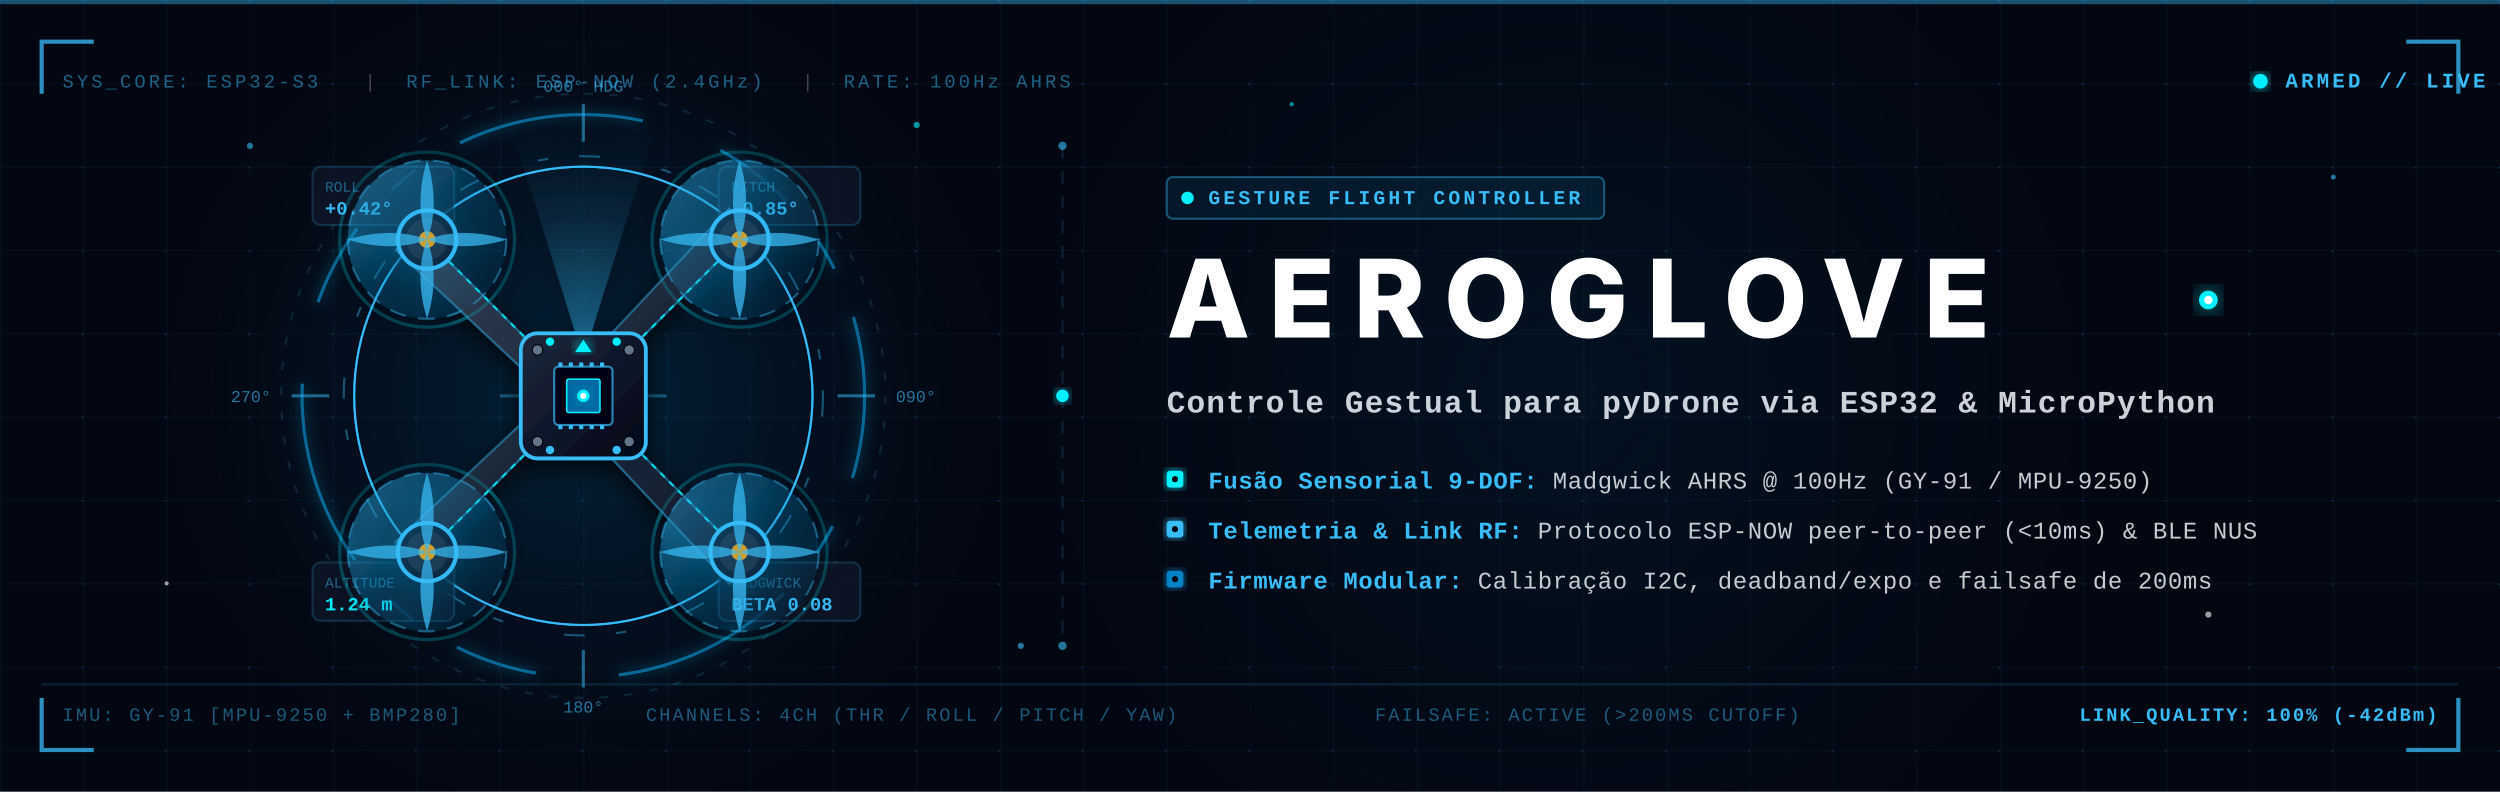
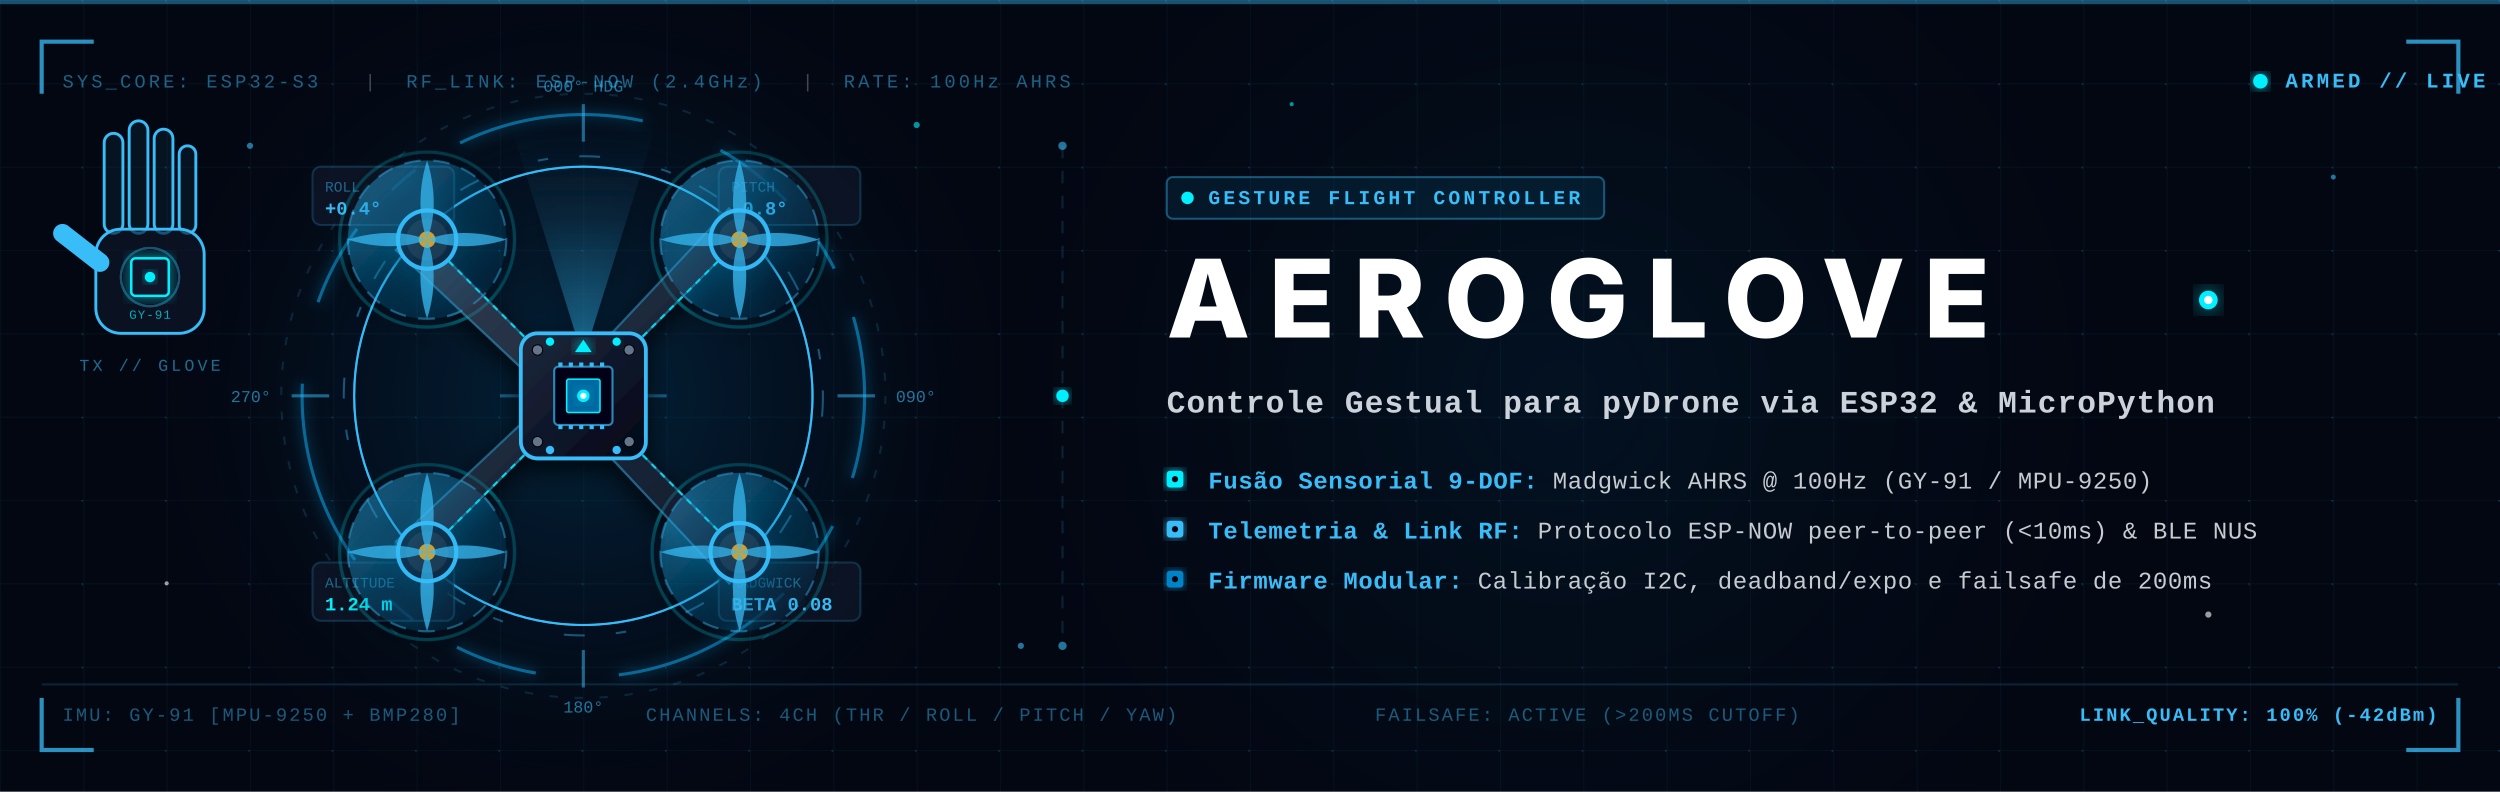
<svg xmlns="http://www.w3.org/2000/svg" viewBox="0 0 1200 380" width="100%" height="100%">
  <defs>
    <pattern id="grid" width="40" height="40" patternUnits="userSpaceOnUse">
      <path d="M 40 0 L 0 0 0 40" fill="none" stroke="rgba(56, 189, 248, 0.05)" stroke-width="1" />
      <circle cx="40" cy="0" r="1" fill="rgba(56, 189, 248, 0.18)" />
    </pattern>
    <filter id="glow-cyan" x="-30%" y="-30%" width="160%" height="160%">
      <feGaussianBlur stdDeviation="6" result="blur" />
      <feMerge>
        <feMergeNode in="blur" />
        <feMergeNode in="SourceGraphic" />
      </feMerge>
    </filter>
    <filter id="glow-soft" x="-20%" y="-20%" width="140%" height="140%">
      <feGaussianBlur stdDeviation="3" result="blur" />
      <feMerge>
        <feMergeNode in="blur" />
        <feMergeNode in="SourceGraphic" />
      </feMerge>
    </filter>
    <filter id="drop-shadow-drone" x="-30%" y="-30%" width="160%" height="160%">
      <feDropShadow dx="0" dy="12" stdDeviation="14" flood-color="#0284c7" flood-opacity="0.35" />
      <feDropShadow dx="0" dy="4" stdDeviation="6" flood-color="#000000" flood-opacity="0.8" />
    </filter>
    <linearGradient id="grad-accent" x1="0%" y1="0%" x2="100%" y2="100%">
      <stop offset="0%" stop-color="#38bdf8" />
      <stop offset="50%" stop-color="#2563eb" />
      <stop offset="100%" stop-color="#0284c7" />
    </linearGradient>
    <linearGradient id="drone-body-grad" x1="0%" y1="0%" x2="100%" y2="100%">
      <stop offset="0%" stop-color="#1e293b" />
      <stop offset="50%" stop-color="#0f172a" />
      <stop offset="100%" stop-color="#020617" />
    </linearGradient>
    <linearGradient id="carbon-arm" x1="0%" y1="0%" x2="100%" y2="100%">
      <stop offset="0%" stop-color="#334155" />
      <stop offset="50%" stop-color="#1e293b" />
      <stop offset="100%" stop-color="#0f172a" />
    </linearGradient>
    <linearGradient id="rotor-blur-grad" x1="0%" y1="0%" x2="100%" y2="100%">
      <stop offset="0%" stop-color="rgba(56, 189, 248, 0.45)" />
      <stop offset="50%" stop-color="rgba(14, 165, 233, 0.18)" />
      <stop offset="100%" stop-color="rgba(2, 132, 199, 0.02)" />
    </linearGradient>
    <linearGradient id="headlight-cone" x1="50%" y1="100%" x2="50%" y2="0%">
      <stop offset="0%" stop-color="rgba(56, 189, 248, 0.4)" />
      <stop offset="60%" stop-color="rgba(56, 189, 248, 0.08)" />
      <stop offset="100%" stop-color="rgba(56, 189, 248, 0)" />
    </linearGradient>
    <radialGradient id="nebula-bg" cx="50%" cy="50%" r="50%">
      <stop offset="0%" stop-color="#0284c7" stop-opacity="0.22" />
      <stop offset="60%" stop-color="#0369a1" stop-opacity="0.06" />
      <stop offset="100%" stop-color="#030712" stop-opacity="0" />
    </radialGradient>
  </defs>
  <style>
    .bg-dark { fill: #030712; }
    .grid-layer { fill: url(#grid); }
    
    .font-mono {
      font-family: 'JetBrains Mono', 'Fira Code', 'Roboto Mono', 'Courier New', monospace;
    }

    .font-brand {
      font-family: 'Inter', 'Space Grotesk', -apple-system, BlinkMacSystemFont, 'Segoe UI', Roboto, sans-serif;
      font-weight: 800;
      letter-spacing: 9px;
    }

    @keyframes pulse-led {
      0%, 100% { opacity: 0.3; }
      50% { opacity: 1; }
    }

    @keyframes scanner-bar {
      0% { transform: translateY(-5px); opacity: 0; }
      15% { opacity: 0.7; }
      85% { opacity: 0.7; }
      100% { transform: translateY(385px); opacity: 0; }
    }

    @keyframes twinkle {
      0%, 100% { opacity: 0.2; }
      50% { opacity: 0.85; }
    }

    .status-pulse {
      animation: pulse-led 2s ease-in-out infinite;
    }

    .status-blink-fast {
      animation: pulse-led 0.8s ease-in-out infinite;
    }

    .scan-beam {
      animation: scanner-bar 5s cubic-bezier(0.25, 0.8, 0.25, 1) infinite;
    }

    .particle {
      animation: twinkle 3s ease-in-out infinite;
    }
  </style>
  <rect class="bg-dark" width="100%" height="100%" />
  <rect class="grid-layer" width="100%" height="100%" />
  <circle cx="280" cy="190" r="220" fill="url(#nebula-bg)" />
  <circle cx="750" cy="190" r="300" fill="url(#nebula-bg)" opacity="0.4" />
  <g opacity="0.6">
    <circle class="particle" cx="120" cy="70" r="1.5" fill="#38bdf8" />
    <circle class="particle" cx="80" cy="280" r="1" fill="#fff" />
    <circle class="particle" cx="440" cy="60" r="1.5" fill="#00f0ff" />
    <circle class="particle" cx="490" cy="310" r="1.5" fill="#38bdf8" />
    <circle class="particle" cx="1120" cy="85" r="1.2" fill="#38bdf8" />
    <circle class="particle" cx="1060" cy="295" r="1.5" fill="#fff" />
    <circle class="particle" cx="620" cy="50" r="1" fill="#00f0ff" />
  </g>
  <rect class="scan-beam" x="0" y="0" width="1200" height="2" fill="rgba(56, 189, 248, 0.4)" filter="url(#glow-cyan)" />
  <g stroke="#38bdf8" stroke-width="2" fill="none" opacity="0.75">
    <path d="M 20,45 L 20,20 L 45,20" />
    <path d="M 1180,45 L 1180,20 L 1155,20" />
    <path d="M 20,335 L 20,360 L 45,360" />
    <path d="M 1180,335 L 1180,360 L 1155,360" />
  </g>
+   <g>
+     <circle cx="72" cy="133" r="14" fill="none" stroke="#00f0ff" stroke-width="1">
+       <animate attributeName="r" values="12;52" dur="2.6s" repeatCount="indefinite" />
+       <animate attributeName="opacity" values="0.55;0" dur="2.6s" repeatCount="indefinite" />
+     </circle>
+     <circle cx="72" cy="133" r="14" fill="none" stroke="#38bdf8" stroke-width="1">
+       <animate attributeName="r" values="12;52" dur="2.6s" begin="1.3s" repeatCount="indefinite" />
+       <animate attributeName="opacity" values="0.45;0" dur="2.6s" begin="1.3s" repeatCount="indefinite" />
+     </circle>
+     <g fill="rgba(56, 189, 248, 0.07)" stroke="#38bdf8" stroke-width="1.4">
+       <rect x="50" y="64" width="9" height="48" rx="4.5" />
+       <rect x="62" y="58" width="9" height="54" rx="4.5" />
+       <rect x="74" y="62" width="9" height="50" rx="4.5" />
+       <rect x="86" y="70" width="8" height="42" rx="4" />
+       <rect x="46" y="110" width="52" height="50" rx="12" fill="rgba(15, 23, 42, 0.65)" />
+       <line x1="48" y1="126" x2="30" y2="112" stroke="#38bdf8" stroke-width="9" stroke-linecap="round" fill="none" />
+     </g>
+     <rect x="63" y="124" width="18" height="18" rx="2" fill="#0f172a" stroke="#00f0ff" stroke-width="1.2" filter="url(#glow-soft)" />
+     <circle cx="72" cy="133" r="2.5" fill="#00f0ff" filter="url(#glow-soft)" />
+     <text x="72" y="153" text-anchor="middle" class="font-mono" fill="rgba(0, 240, 255, 0.7)" font-size="6" letter-spacing="0.5">GY-91</text>
+     <text x="72" y="178" text-anchor="middle" class="font-mono" fill="rgba(56, 189, 248, 0.55)" font-size="8" letter-spacing="1.5">TX // GLOVE</text>
+   </g>
  <text x="30" y="42" class="font-mono" fill="rgba(56, 189, 248, 0.5)" font-size="9" letter-spacing="1.5">SYS_CORE: ESP32-S3</text>
  <text x="175" y="42" class="font-mono" fill="rgba(255, 255, 255, 0.25)" font-size="9">|</text>
  <text x="195" y="42" class="font-mono" fill="rgba(56, 189, 248, 0.5)" font-size="9" letter-spacing="1.5">RF_LINK: ESP-NOW (2.4GHz)</text>
  <text x="385" y="42" class="font-mono" fill="rgba(255, 255, 255, 0.25)" font-size="9">|</text>
  <text x="405" y="42" class="font-mono" fill="rgba(56, 189, 248, 0.5)" font-size="9" letter-spacing="1.5">RATE: 100Hz AHRS</text>
  <g transform="translate(1085, 34)">
    <circle cx="0" cy="5" r="3.5" fill="#00f0ff" class="status-blink-fast" filter="url(#glow-soft)" />
    <text x="12" y="8" class="font-mono" fill="#38bdf8" font-size="10" font-weight="bold" letter-spacing="1.5">ARMED // LIVE</text>
  </g>
  <g>
    <circle cx="280" cy="190" r="110" fill="none" stroke="#0284c7" stroke-width="1">
      <animate attributeName="r" values="100;160" dur="3s" repeatCount="indefinite" />
      <animate attributeName="opacity" values="0.6;0" dur="3s" repeatCount="indefinite" />
    </circle>
    <circle cx="280" cy="190" r="110" fill="none" stroke="#38bdf8" stroke-width="1">
      <animate attributeName="r" values="100;160" dur="3s" begin="1.5s" repeatCount="indefinite" />
      <animate attributeName="opacity" values="0.6;0" dur="3s" begin="1.5s" repeatCount="indefinite" />
    </circle>
    <circle cx="280" cy="190" r="145" fill="none" stroke="rgba(56, 189, 248, 0.15)" stroke-width="1" stroke-dasharray="4 8" />
    <circle cx="280" cy="190" r="135" fill="none" stroke="#0ea5e9" stroke-width="1.5" stroke-dasharray="40 25 15 25 90 40" filter="url(#glow-soft)" opacity="0.6">
      <animateTransform attributeName="transform" type="rotate" from="0 280 190" to="360 280 190" dur="16s" repeatCount="indefinite" />
    </circle>
    <circle cx="280" cy="190" r="115" fill="none" stroke="#38bdf8" stroke-width="1" stroke-dasharray="10 30 5 15" opacity="0.4">
      <animateTransform attributeName="transform" type="rotate" from="360 280 190" to="0 280 190" dur="24s" repeatCount="indefinite" />
    </circle>
    <line x1="240" y1="190" x2="260" y2="190" stroke="rgba(56, 189, 248, 0.4)" stroke-width="1.5" />
    <line x1="300" y1="190" x2="320" y2="190" stroke="rgba(56, 189, 248, 0.4)" stroke-width="1.5" />
    <line x1="255" y1="160" x2="265" y2="160" stroke="rgba(56, 189, 248, 0.25)" stroke-width="1" />
    <line x1="295" y1="160" x2="305" y2="160" stroke="rgba(56, 189, 248, 0.25)" stroke-width="1" />
    <line x1="255" y1="220" x2="265" y2="220" stroke="rgba(56, 189, 248, 0.25)" stroke-width="1" />
    <line x1="295" y1="220" x2="305" y2="220" stroke="rgba(56, 189, 248, 0.25)" stroke-width="1" />
    <path d="M 280,50 L 280,68 M 280,312 L 280,330 M 140,190 L 158,190 M 402,190 L 420,190" stroke="rgba(56, 189, 248, 0.5)" stroke-width="1.5" />
    <text x="280" y="44" class="font-mono" fill="rgba(56, 189, 248, 0.6)" font-size="8" text-anchor="middle">000° HDG</text>
    <text x="430" y="193" class="font-mono" fill="rgba(56, 189, 248, 0.6)" font-size="8">090°</text>
    <text x="280" y="342" class="font-mono" fill="rgba(56, 189, 248, 0.6)" font-size="8" text-anchor="middle">180°</text>
    <text x="130" y="193" class="font-mono" fill="rgba(56, 189, 248, 0.6)" font-size="8" text-anchor="end">270°</text>
    <rect x="150" y="80" width="68" height="28" rx="4" fill="rgba(15, 23, 42, 0.7)" stroke="rgba(56, 189, 248, 0.2)" stroke-width="1" />
    <text x="156" y="92" class="font-mono" fill="rgba(56, 189, 248, 0.5)" font-size="7">ROLL</text>
-     <text x="156" y="103" class="font-mono" fill="#38bdf8" font-size="9" font-weight="bold">+0.42°</text>
+     <g class="font-mono" fill="#38bdf8" font-size="9" font-weight="bold">
+       <text x="156" y="103">+0.4°<animate attributeName="opacity" values="1;0;0" keyTimes="0;0.333;0.667" calcMode="discrete" dur="4.5s" repeatCount="indefinite" />
+       </text>
+       <text x="156" y="103" opacity="0">+18.6°<animate attributeName="opacity" values="0;1;0" keyTimes="0;0.333;0.667" calcMode="discrete" dur="4.5s" repeatCount="indefinite" />
+       </text>
+       <text x="156" y="103" opacity="0">-6.1°<animate attributeName="opacity" values="0;0;1" keyTimes="0;0.333;0.667" calcMode="discrete" dur="4.5s" repeatCount="indefinite" />
+       </text>
+     </g>
    <rect x="345" y="80" width="68" height="28" rx="4" fill="rgba(15, 23, 42, 0.7)" stroke="rgba(56, 189, 248, 0.2)" stroke-width="1" />
    <text x="351" y="92" class="font-mono" fill="rgba(56, 189, 248, 0.5)" font-size="7">PITCH</text>
-     <text x="351" y="103" class="font-mono" fill="#38bdf8" font-size="9" font-weight="bold">-0.85°</text>
+     <g class="font-mono" fill="#38bdf8" font-size="9" font-weight="bold">
+       <text x="351" y="103">-0.8°<animate attributeName="opacity" values="1;0;0" keyTimes="0;0.333;0.667" calcMode="discrete" dur="5.4s" repeatCount="indefinite" />
+       </text>
+       <text x="351" y="103" opacity="0">+9.3°<animate attributeName="opacity" values="0;1;0" keyTimes="0;0.333;0.667" calcMode="discrete" dur="5.4s" repeatCount="indefinite" />
+       </text>
+       <text x="351" y="103" opacity="0">-14.7°<animate attributeName="opacity" values="0;0;1" keyTimes="0;0.333;0.667" calcMode="discrete" dur="5.4s" repeatCount="indefinite" />
+       </text>
+     </g>
    <rect x="150" y="270" width="68" height="28" rx="4" fill="rgba(15, 23, 42, 0.7)" stroke="rgba(56, 189, 248, 0.2)" stroke-width="1" />
    <text x="156" y="282" class="font-mono" fill="rgba(56, 189, 248, 0.5)" font-size="7">ALTITUDE</text>
    <text x="156" y="293" class="font-mono" fill="#00f0ff" font-size="9" font-weight="bold">1.24 m</text>
    <rect x="345" y="270" width="68" height="28" rx="4" fill="rgba(15, 23, 42, 0.7)" stroke="rgba(56, 189, 248, 0.2)" stroke-width="1" />
    <text x="351" y="282" class="font-mono" fill="rgba(56, 189, 248, 0.5)" font-size="7">MADGWICK</text>
    <text x="351" y="293" class="font-mono" fill="#38bdf8" font-size="9" font-weight="bold">BETA 0.08</text>
  </g>
  <g transform="translate(280, 190)" filter="url(#drop-shadow-drone)">
    <animateTransform attributeName="transform" type="translate" values="280,190; 280,184; 280,190; 280,196; 280,190" dur="5s" repeatCount="indefinite" />
    <polygon points="0,-18 -35,-130 35,-130" fill="url(#headlight-cone)" />
    <path d="M -80,-80 L -12,-12 L 12,12 L 80,80 L 70,90 L 8,24 L -24,-8 L -90,-70 Z" fill="url(#carbon-arm)" stroke="rgba(56, 189, 248, 0.4)" stroke-width="1" />
    <path d="M 80,-80 L 12,-12 L -12,12 L -80,80 L -90,70 L -24,8 L 8,-24 L 70,-90 Z" fill="url(#carbon-arm)" stroke="rgba(56, 189, 248, 0.4)" stroke-width="1" />
    <line x1="-20" y1="-20" x2="-75" y2="-75" stroke="#00f0ff" stroke-width="1" stroke-dasharray="3 3" opacity="0.8" />
    <line x1="20" y1="-20" x2="75" y2="-75" stroke="#00f0ff" stroke-width="1" stroke-dasharray="3 3" opacity="0.8" />
    <line x1="-20" y1="20" x2="-75" y2="75" stroke="#00f0ff" stroke-width="1" stroke-dasharray="3 3" opacity="0.8" />
    <line x1="20" y1="20" x2="75" y2="75" stroke="#00f0ff" stroke-width="1" stroke-dasharray="3 3" opacity="0.8" />
    <circle cx="-75" cy="-75" r="14" fill="#0f172a" stroke="#38bdf8" stroke-width="2" />
    <circle cx="-75" cy="-75" r="10" fill="#1e293b" />
    <circle cx="-75" cy="-75" r="4" fill="#f59e0b" />
    <circle cx="75" cy="-75" r="14" fill="#0f172a" stroke="#38bdf8" stroke-width="2" />
    <circle cx="75" cy="-75" r="10" fill="#1e293b" />
    <circle cx="75" cy="-75" r="4" fill="#f59e0b" />
    <circle cx="-75" cy="75" r="14" fill="#0f172a" stroke="#38bdf8" stroke-width="2" />
    <circle cx="-75" cy="75" r="10" fill="#1e293b" />
    <circle cx="-75" cy="75" r="4" fill="#f59e0b" />
    <circle cx="75" cy="75" r="14" fill="#0f172a" stroke="#38bdf8" stroke-width="2" />
    <circle cx="75" cy="75" r="10" fill="#1e293b" />
    <circle cx="75" cy="75" r="4" fill="#f59e0b" />
    <g transform="translate(-75, -75)">
      <circle cx="0" cy="0" r="38" fill="url(#rotor-blur-grad)" stroke="rgba(56, 189, 248, 0.4)" stroke-width="1" stroke-dasharray="8 6" />
      <circle cx="0" cy="0" r="42" fill="none" stroke="rgba(0, 240, 255, 0.18)" stroke-width="1.5" />
      <g>
        <animateTransform attributeName="transform" type="rotate" from="0" to="360" dur="0.12s" repeatCount="indefinite" />
        <path d="M 0,0 C -6,-15 -2,-32 0,-38 C 2,-32 6,-15 0,0 Z" fill="#38bdf8" opacity="0.7" />
        <path d="M 0,0 C 15,-6 32,-2 38,0 C 32,2 15,6 0,0 Z" fill="#38bdf8" opacity="0.7" />
        <path d="M 0,0 C 6,15 2,32 0,38 C -2,32 -6,15 0,0 Z" fill="#38bdf8" opacity="0.7" />
        <path d="M 0,0 C -15,6 -32,2 -38,0 C -32,-2 -15,-6 0,0 Z" fill="#38bdf8" opacity="0.7" />
      </g>
    </g>
    <g transform="translate(75, -75)">
      <circle cx="0" cy="0" r="38" fill="url(#rotor-blur-grad)" stroke="rgba(56, 189, 248, 0.4)" stroke-width="1" stroke-dasharray="8 6" />
      <circle cx="0" cy="0" r="42" fill="none" stroke="rgba(0, 240, 255, 0.18)" stroke-width="1.5" />
      <g>
        <animateTransform attributeName="transform" type="rotate" from="360" to="0" dur="0.12s" repeatCount="indefinite" />
        <path d="M 0,0 C 6,-15 2,-32 0,-38 C -2,-32 -6,-15 0,0 Z" fill="#38bdf8" opacity="0.7" />
        <path d="M 0,0 C 15,6 32,2 38,0 C 32,-2 15,-6 0,0 Z" fill="#38bdf8" opacity="0.7" />
        <path d="M 0,0 C -6,15 -2,32 0,38 C 2,32 6,15 0,0 Z" fill="#38bdf8" opacity="0.7" />
        <path d="M 0,0 C -15,-6 -32,-2 -38,0 C -32,2 -15,6 0,0 Z" fill="#38bdf8" opacity="0.7" />
      </g>
    </g>
    <g transform="translate(-75, 75)">
      <circle cx="0" cy="0" r="38" fill="url(#rotor-blur-grad)" stroke="rgba(56, 189, 248, 0.4)" stroke-width="1" stroke-dasharray="8 6" />
      <circle cx="0" cy="0" r="42" fill="none" stroke="rgba(0, 240, 255, 0.18)" stroke-width="1.5" />
      <g>
        <animateTransform attributeName="transform" type="rotate" from="360" to="0" dur="0.12s" repeatCount="indefinite" />
        <path d="M 0,0 C 6,-15 2,-32 0,-38 C -2,-32 -6,-15 0,0 Z" fill="#38bdf8" opacity="0.7" />
        <path d="M 0,0 C 15,6 32,2 38,0 C 32,-2 15,-6 0,0 Z" fill="#38bdf8" opacity="0.7" />
        <path d="M 0,0 C -6,15 -2,32 0,38 C 2,32 6,15 0,0 Z" fill="#38bdf8" opacity="0.7" />
        <path d="M 0,0 C -15,-6 -32,-2 -38,0 C -32,2 -15,6 0,0 Z" fill="#38bdf8" opacity="0.7" />
      </g>
    </g>
    <g transform="translate(75, 75)">
      <circle cx="0" cy="0" r="38" fill="url(#rotor-blur-grad)" stroke="rgba(56, 189, 248, 0.4)" stroke-width="1" stroke-dasharray="8 6" />
      <circle cx="0" cy="0" r="42" fill="none" stroke="rgba(0, 240, 255, 0.18)" stroke-width="1.5" />
      <g>
        <animateTransform attributeName="transform" type="rotate" from="0" to="360" dur="0.12s" repeatCount="indefinite" />
        <path d="M 0,0 C -6,-15 -2,-32 0,-38 C 2,-32 6,-15 0,0 Z" fill="#38bdf8" opacity="0.7" />
        <path d="M 0,0 C 15,-6 32,-2 38,0 C 32,2 15,6 0,0 Z" fill="#38bdf8" opacity="0.7" />
        <path d="M 0,0 C 6,15 2,32 0,38 C -2,32 -6,15 0,0 Z" fill="#38bdf8" opacity="0.7" />
        <path d="M 0,0 C -15,6 -32,2 -38,0 C -32,-2 -15,-6 0,0 Z" fill="#38bdf8" opacity="0.7" />
      </g>
    </g>
    <rect x="-30" y="-30" width="60" height="60" rx="8" ry="8" fill="url(#drone-body-grad)" stroke="#38bdf8" stroke-width="1.8" />
    <circle cx="-22" cy="-22" r="2.5" fill="#64748b" stroke="#000" stroke-width="0.5" />
    <circle cx="22" cy="-22" r="2.5" fill="#64748b" stroke="#000" stroke-width="0.5" />
    <circle cx="-22" cy="22" r="2.5" fill="#64748b" stroke="#000" stroke-width="0.5" />
    <circle cx="22" cy="22" r="2.5" fill="#64748b" stroke="#000" stroke-width="0.5" />
    <rect x="-14" y="-14" width="28" height="28" rx="2" fill="#020617" stroke="rgba(56, 189, 248, 0.7)" stroke-width="1" />
    <g fill="#38bdf8">
      <rect x="-12" y="-16" width="2" height="2" />
      <rect x="-7" y="-16" width="2" height="2" />
      <rect x="-2" y="-16" width="2" height="2" />
      <rect x="3" y="-16" width="2" height="2" />
      <rect x="8" y="-16" width="2" height="2" />
      <rect x="-12" y="14" width="2" height="2" />
      <rect x="-7" y="14" width="2" height="2" />
      <rect x="-2" y="14" width="2" height="2" />
      <rect x="3" y="14" width="2" height="2" />
      <rect x="8" y="14" width="2" height="2" />
    </g>
    <rect x="-8" y="-8" width="16" height="16" rx="1" fill="#0369a1" stroke="#00f0ff" stroke-width="0.75" />
    <circle cx="0" cy="0" r="3" fill="#00f0ff" class="status-pulse" filter="url(#glow-cyan)" />
    <circle cx="0" cy="0" r="1.5" fill="#ffffff" />
    <polygon points="0,-27 -4,-21 4,-21" fill="#00f0ff" filter="url(#glow-soft)" />
    <circle cx="-16" cy="-26" r="2" fill="#00f0ff" filter="url(#glow-cyan)" />
    <circle cx="16" cy="-26" r="2" fill="#00f0ff" filter="url(#glow-cyan)" />
    <circle cx="-16" cy="26" r="2" fill="#38bdf8" filter="url(#glow-cyan)" />
    <circle cx="16" cy="26" r="2" fill="#38bdf8" filter="url(#glow-cyan)" />
  </g>
  <line x1="510" y1="70" x2="510" y2="310" stroke="rgba(56, 189, 248, 0.15)" stroke-width="1" stroke-dasharray="6 6" />
  <circle cx="510" cy="70" r="2" fill="#38bdf8" opacity="0.6" />
  <circle cx="510" cy="190" r="3" fill="#00f0ff" class="status-blink-fast" filter="url(#glow-soft)" />
  <circle cx="510" cy="310" r="2" fill="#38bdf8" opacity="0.6" />
  <g transform="translate(560, 0)">
    <rect x="0" y="85" width="210" height="20" rx="3" fill="rgba(14, 165, 233, 0.1)" stroke="rgba(56, 189, 248, 0.4)" stroke-width="1" />
    <circle cx="10" cy="95" r="3" fill="#00f0ff" class="status-blink-fast" />
    <text x="20" y="98" class="font-mono" fill="#38bdf8" font-size="9.5" font-weight="bold" letter-spacing="1.5">GESTURE FLIGHT CONTROLLER</text>
    <text x="0" y="162" class="font-brand" fill="#ffffff" font-size="52">AEROGLOVE</text>
    <circle cx="500" cy="144" r="4.5" fill="#00f0ff" filter="url(#glow-cyan)" />
    <circle cx="500" cy="144" r="2" fill="#ffffff" />
    <text x="0" y="198" class="font-mono" fill="rgba(226, 232, 240, 0.9)" font-size="15" font-weight="600" letter-spacing="0.5">Controle Gestual para pyDrone via ESP32 &amp; MicroPython</text>
    <g transform="translate(0, 226)">
      <g transform="translate(0, 0)">
        <rect x="0" y="0" width="8" height="8" rx="1.5" fill="#00f0ff" filter="url(#glow-soft)" />
        <circle cx="4" cy="4" r="1.5" fill="#030712" />
        <text x="20" y="8.5" class="font-mono" fill="rgba(241, 245, 249, 0.82)" font-size="11.5" letter-spacing="0.3">
          <tspan fill="#38bdf8" font-weight="bold">Fusão Sensorial 9-DOF:</tspan> Madgwick AHRS @ 100Hz (GY-91 / MPU-9250)
        </text>
      </g>
      <g transform="translate(0, 24)">
        <rect x="0" y="0" width="8" height="8" rx="1.5" fill="#38bdf8" filter="url(#glow-soft)" />
        <circle cx="4" cy="4" r="1.5" fill="#030712" />
        <text x="20" y="8.5" class="font-mono" fill="rgba(241, 245, 249, 0.82)" font-size="11.5" letter-spacing="0.3">
          <tspan fill="#38bdf8" font-weight="bold">Telemetria &amp; Link RF:</tspan> Protocolo ESP-NOW peer-to-peer (&lt;10ms) &amp; BLE NUS
        </text>
      </g>
      <g transform="translate(0, 48)">
        <rect x="0" y="0" width="8" height="8" rx="1.5" fill="#0284c7" filter="url(#glow-soft)" />
        <circle cx="4" cy="4" r="1.5" fill="#030712" />
        <text x="20" y="8.5" class="font-mono" fill="rgba(241, 245, 249, 0.82)" font-size="11.5" letter-spacing="0.3">
          <tspan fill="#38bdf8" font-weight="bold">Firmware Modular:</tspan> Calibração I2C, deadband/expo e failsafe de 200ms
        </text>
      </g>
    </g>
  </g>
  <rect x="20" y="328" width="1160" height="1" fill="rgba(56, 189, 248, 0.15)" />
  <g class="font-mono" fill="rgba(56, 189, 248, 0.45)" font-size="9" letter-spacing="1">
    <text x="30" y="346">IMU: GY-91 [MPU-9250 + BMP280]</text>
    <text x="310" y="346">CHANNELS: 4CH (THR / ROLL / PITCH / YAW)</text>
    <text x="660" y="346">FAILSAFE: ACTIVE (&gt;200MS CUTOFF)</text>
    <text x="1170" y="346" text-anchor="end" fill="#38bdf8" font-weight="bold">LINK_QUALITY: 100% (-42dBm)</text>
  </g>
</svg>
